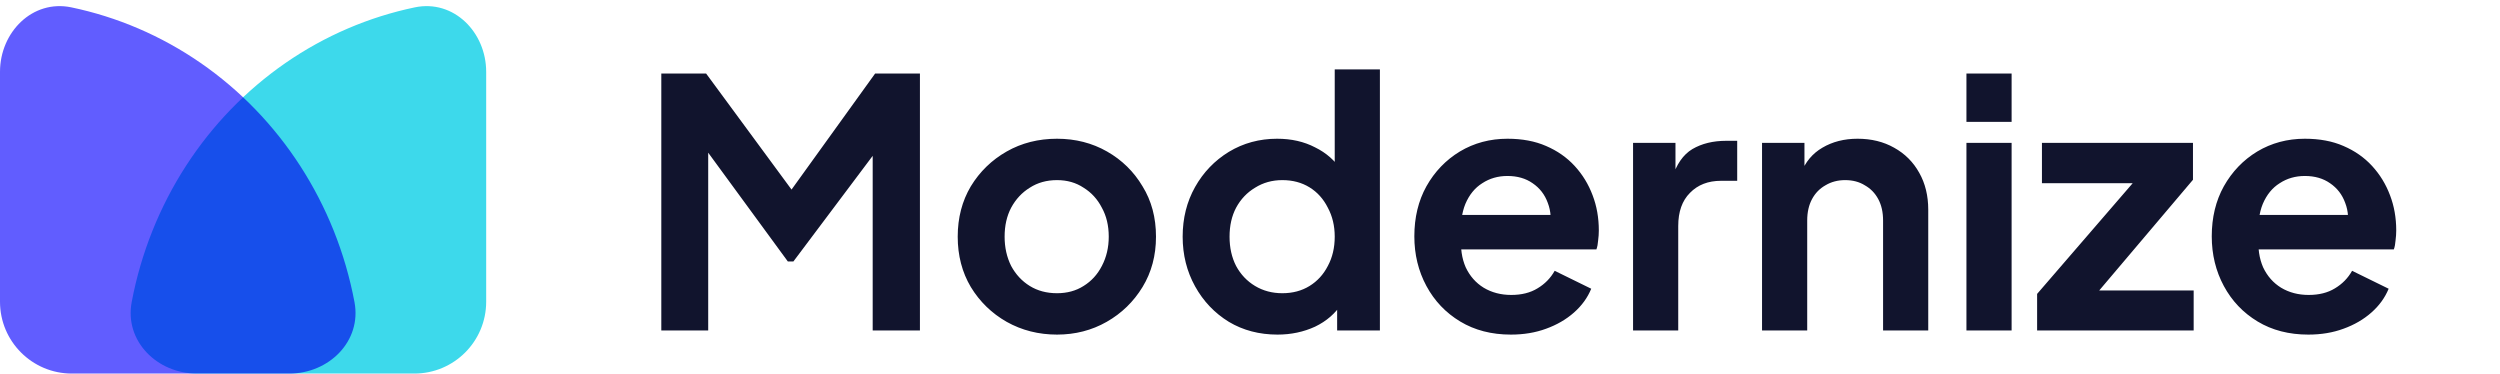
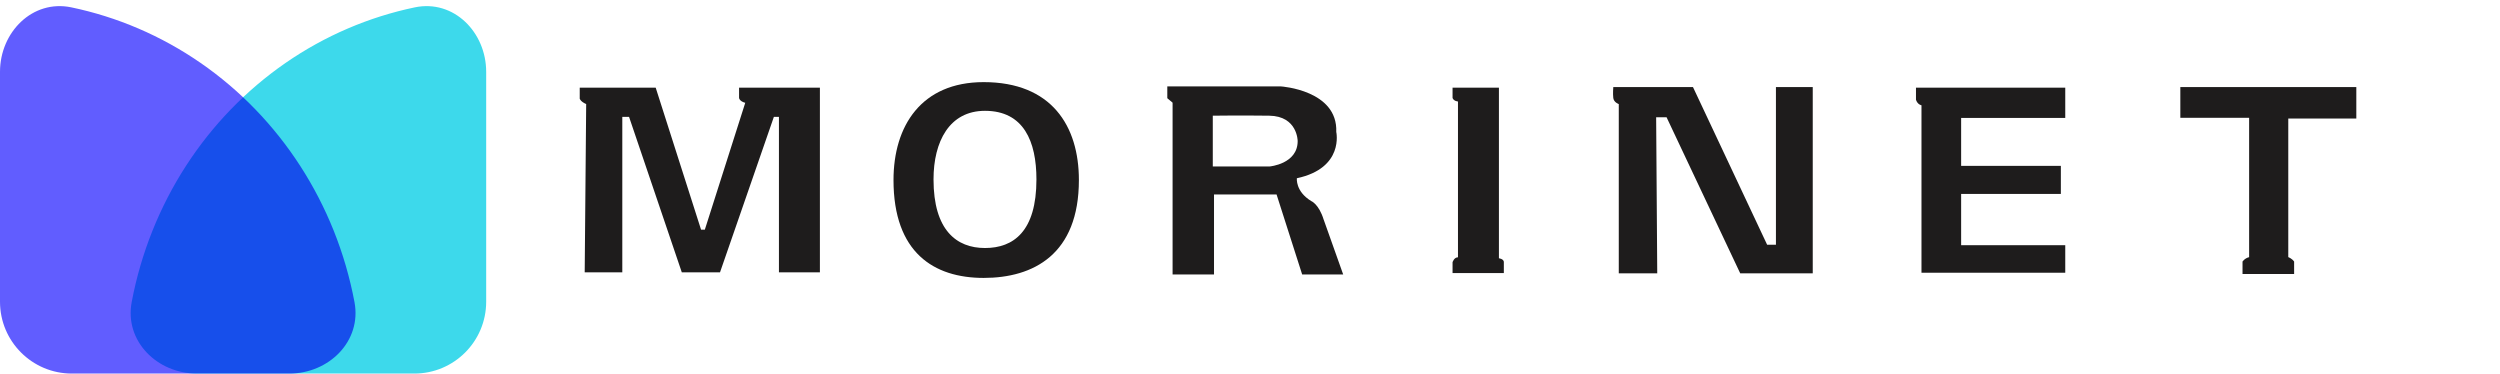
<svg xmlns="http://www.w3.org/2000/svg" width="174" height="26" viewBox="0 0 174 26" fill="none">
-   <path d="M46.027 23V5.12H49.147L55.843 14.216H54.355L60.907 5.12H64.027V23H60.739V8.84L62.011 9.152L55.219 18.2H54.835L48.211 9.152L49.291 8.84V23H46.027ZM73.569 23.288C72.289 23.288 71.121 22.992 70.065 22.4C69.025 21.808 68.193 21 67.569 19.976C66.961 18.952 66.657 17.784 66.657 16.472C66.657 15.16 66.961 13.992 67.569 12.968C68.193 11.944 69.025 11.136 70.065 10.544C71.105 9.952 72.273 9.656 73.569 9.656C74.849 9.656 76.009 9.952 77.049 10.544C78.089 11.136 78.913 11.944 79.521 12.968C80.145 13.976 80.457 15.144 80.457 16.472C80.457 17.784 80.145 18.952 79.521 19.976C78.897 21 78.065 21.808 77.025 22.4C75.985 22.992 74.833 23.288 73.569 23.288ZM73.569 20.408C74.273 20.408 74.889 20.24 75.417 19.904C75.961 19.568 76.385 19.104 76.689 18.512C77.009 17.904 77.169 17.224 77.169 16.472C77.169 15.704 77.009 15.032 76.689 14.456C76.385 13.864 75.961 13.4 75.417 13.064C74.889 12.712 74.273 12.536 73.569 12.536C72.849 12.536 72.217 12.712 71.673 13.064C71.129 13.4 70.697 13.864 70.377 14.456C70.073 15.032 69.921 15.704 69.921 16.472C69.921 17.224 70.073 17.904 70.377 18.512C70.697 19.104 71.129 19.568 71.673 19.904C72.217 20.24 72.849 20.408 73.569 20.408ZM88.913 23.288C87.649 23.288 86.521 22.992 85.529 22.4C84.537 21.792 83.753 20.968 83.177 19.928C82.601 18.888 82.313 17.736 82.313 16.472C82.313 15.192 82.601 14.04 83.177 13.016C83.753 11.992 84.537 11.176 85.529 10.568C86.537 9.96 87.657 9.656 88.889 9.656C89.881 9.656 90.761 9.856 91.529 10.256C92.313 10.64 92.929 11.184 93.377 11.888L92.897 12.536V4.832H96.041V23H93.065V20.48L93.401 21.104C92.953 21.808 92.329 22.352 91.529 22.736C90.729 23.104 89.857 23.288 88.913 23.288ZM89.249 20.408C89.969 20.408 90.601 20.24 91.145 19.904C91.689 19.568 92.113 19.104 92.417 18.512C92.737 17.92 92.897 17.24 92.897 16.472C92.897 15.72 92.737 15.048 92.417 14.456C92.113 13.848 91.689 13.376 91.145 13.04C90.601 12.704 89.969 12.536 89.249 12.536C88.545 12.536 87.913 12.712 87.353 13.064C86.793 13.4 86.353 13.864 86.033 14.456C85.729 15.032 85.577 15.704 85.577 16.472C85.577 17.24 85.729 17.92 86.033 18.512C86.353 19.104 86.793 19.568 87.353 19.904C87.913 20.24 88.545 20.408 89.249 20.408ZM105.158 23.288C103.814 23.288 102.638 22.984 101.63 22.376C100.622 21.768 99.838 20.944 99.278 19.904C98.718 18.864 98.438 17.712 98.438 16.448C98.438 15.136 98.718 13.976 99.278 12.968C99.854 11.944 100.63 11.136 101.606 10.544C102.598 9.952 103.702 9.656 104.918 9.656C105.942 9.656 106.838 9.824 107.606 10.16C108.39 10.496 109.054 10.96 109.598 11.552C110.142 12.144 110.558 12.824 110.846 13.592C111.134 14.344 111.278 15.16 111.278 16.04C111.278 16.264 111.262 16.496 111.23 16.736C111.214 16.976 111.174 17.184 111.11 17.36H101.03V14.96H109.334L107.846 16.088C107.99 15.352 107.95 14.696 107.726 14.12C107.518 13.544 107.166 13.088 106.67 12.752C106.19 12.416 105.606 12.248 104.918 12.248C104.262 12.248 103.678 12.416 103.166 12.752C102.654 13.072 102.262 13.552 101.99 14.192C101.734 14.816 101.638 15.576 101.702 16.472C101.638 17.272 101.742 17.984 102.014 18.608C102.302 19.216 102.718 19.688 103.262 20.024C103.822 20.36 104.462 20.528 105.182 20.528C105.902 20.528 106.51 20.376 107.006 20.072C107.518 19.768 107.918 19.36 108.206 18.848L110.75 20.096C110.494 20.72 110.094 21.272 109.55 21.752C109.006 22.232 108.358 22.608 107.606 22.88C106.87 23.152 106.054 23.288 105.158 23.288ZM113.661 23V9.944H116.613V12.848L116.373 12.416C116.677 11.44 117.149 10.76 117.789 10.376C118.445 9.992 119.229 9.8 120.141 9.8H120.909V12.584H119.781C118.885 12.584 118.165 12.864 117.621 13.424C117.077 13.968 116.805 14.736 116.805 15.728V23H113.661ZM122.638 23V9.944H125.59V12.512L125.35 12.056C125.654 11.272 126.15 10.68 126.838 10.28C127.542 9.864 128.358 9.656 129.286 9.656C130.246 9.656 131.094 9.864 131.83 10.28C132.582 10.696 133.166 11.28 133.582 12.032C133.998 12.768 134.206 13.624 134.206 14.6V23H131.062V15.344C131.062 14.768 130.95 14.272 130.726 13.856C130.502 13.44 130.19 13.12 129.79 12.896C129.406 12.656 128.95 12.536 128.422 12.536C127.91 12.536 127.454 12.656 127.054 12.896C126.654 13.12 126.342 13.44 126.118 13.856C125.894 14.272 125.782 14.768 125.782 15.344V23H122.638ZM136.864 23V9.944H140.008V23H136.864ZM136.864 8.48V5.12H140.008V8.48H136.864ZM141.783 23V20.456L149.367 11.672L149.847 12.752H142.119V9.944H152.631V12.512L145.191 21.296L144.711 20.216H152.679V23H141.783ZM160.658 23.288C159.314 23.288 158.138 22.984 157.13 22.376C156.122 21.768 155.338 20.944 154.778 19.904C154.218 18.864 153.938 17.712 153.938 16.448C153.938 15.136 154.218 13.976 154.778 12.968C155.354 11.944 156.13 11.136 157.106 10.544C158.098 9.952 159.202 9.656 160.418 9.656C161.442 9.656 162.338 9.824 163.106 10.16C163.89 10.496 164.554 10.96 165.098 11.552C165.642 12.144 166.058 12.824 166.346 13.592C166.634 14.344 166.778 15.16 166.778 16.04C166.778 16.264 166.762 16.496 166.73 16.736C166.714 16.976 166.674 17.184 166.61 17.36H156.53V14.96H164.834L163.346 16.088C163.49 15.352 163.45 14.696 163.226 14.12C163.018 13.544 162.666 13.088 162.17 12.752C161.69 12.416 161.106 12.248 160.418 12.248C159.762 12.248 159.178 12.416 158.666 12.752C158.154 13.072 157.762 13.552 157.49 14.192C157.234 14.816 157.138 15.576 157.202 16.472C157.138 17.272 157.242 17.984 157.514 18.608C157.802 19.216 158.218 19.688 158.762 20.024C159.322 20.36 159.962 20.528 160.682 20.528C161.402 20.528 162.01 20.376 162.506 20.072C163.018 19.768 163.418 19.36 163.706 18.848L166.25 20.096C165.994 20.72 165.594 21.272 165.05 21.752C164.506 22.232 163.858 22.608 163.106 22.88C162.37 23.152 161.554 23.288 160.658 23.288Z" fill="#11142D" />
  <path d="M20.137 26C22.898 26 25.184 23.742 24.673 21.029C24.353 19.327 23.868 17.659 23.224 16.05C21.96 12.896 20.109 10.03 17.774 7.615C15.44 5.201 12.669 3.286 9.619 1.979C8.114 1.334 6.555 0.844 4.965 0.512C2.262 -0.051 0 2.239 0 5V21C0 23.761 2.239 26 5 26H20.137Z" fill="#615DFF" />
  <g style="mix-blend-mode:multiply">
    <path d="M13.701 26C10.94 26 8.654 23.742 9.165 21.029C9.485 19.327 9.97 17.659 10.615 16.05C11.878 12.896 13.729 10.03 16.064 7.615C18.398 5.201 21.169 3.286 24.219 1.979C25.724 1.334 27.283 0.844 28.873 0.512C31.577 -0.051 33.838 2.239 33.838 5V21C33.838 23.761 31.6 26 28.838 26H13.701Z" fill="#3DD9EB" />
  </g>
+   <path d="M40.695 18.956H43.312V8.133H43.782L47.454 18.956H50.112L53.862 8.133H54.214V18.956H57.065V6.101H51.439V6.804C51.439 6.804 51.439 7.039 51.869 7.156L49.056 15.986H48.794L45.636 6.101H40.349V6.868C40.349 6.868 40.398 7.067 40.798 7.242L40.695 18.954V18.956Z" fill="#1E1C1C" />
+   <path d="M68.462 5.716C64.122 5.716 62.188 8.767 62.188 12.53C62.188 17.585 64.997 19.343 68.462 19.343C71.926 19.343 75.091 17.706 75.091 12.53C75.091 8.767 73.189 5.716 68.462 5.716ZM68.555 17.262C66.577 17.262 64.973 16.029 64.973 12.487C64.973 9.85 66.077 7.713 68.555 7.713C71.253 7.713 72.136 9.85 72.136 12.487C72.136 16.115 70.533 17.262 68.555 17.262Z" fill="#1E1C1C" />
+   <path d="M92.128 15.29C91.789 14.187 91.252 13.989 91.252 13.989C90.149 13.31 90.263 12.405 90.263 12.405C93.57 11.698 93.004 9.182 93.004 9.182C93.118 6.27 89.16 6.015 89.16 6.015H81.244V6.835L81.612 7.146V19.104H84.495V13.535H88.849L90.631 19.104H93.486L92.129 15.287L92.128 15.29ZM88.368 11.586H84.41V8.052C84.41 8.052 86.36 8.025 88.339 8.052C90.318 8.08 90.318 9.819 90.318 9.819C90.318 11.417 88.368 11.586 88.368 11.586Z" fill="#1E1C1C" />
+   <path d="M101.099 6.101H104.325V17.977C104.325 17.977 104.634 18.011 104.667 18.217V19.006H101.098V18.251C101.098 18.251 101.2 17.908 101.475 17.908V7.063C101.475 7.063 101.187 7.049 101.098 6.822V6.101H101.099Z" fill="#1E1C1C" />
+   <path d="M112.667 19.023V7.244C112.667 7.244 112.323 7.13 112.285 6.823C112.246 6.517 112.285 6.058 112.285 6.058H117.83L122.993 17.034H123.605V6.059H126.167V19.023H121.119L115.994 8.163H115.268L115.344 19.023H112.667Z" fill="#1E1C1C" />
+   <path d="M143.742 6.101V8.209H136.495V11.545H143.436V13.5H136.495V17.066H143.742V18.983H133.735V7.328C133.735 7.328 133.467 7.29 133.352 6.944V6.101H143.742Z" fill="#1E1C1C" />
+   <path d="M151.75 6.058H164V8.248H159.264V17.897C159.264 17.897 159.51 17.979 159.671 18.204V19.071H156.08V18.204C156.08 18.204 156.233 17.972 156.539 17.899V8.198H151.751V6.058H151.75Z" fill="#1E1C1C" />
</svg>
